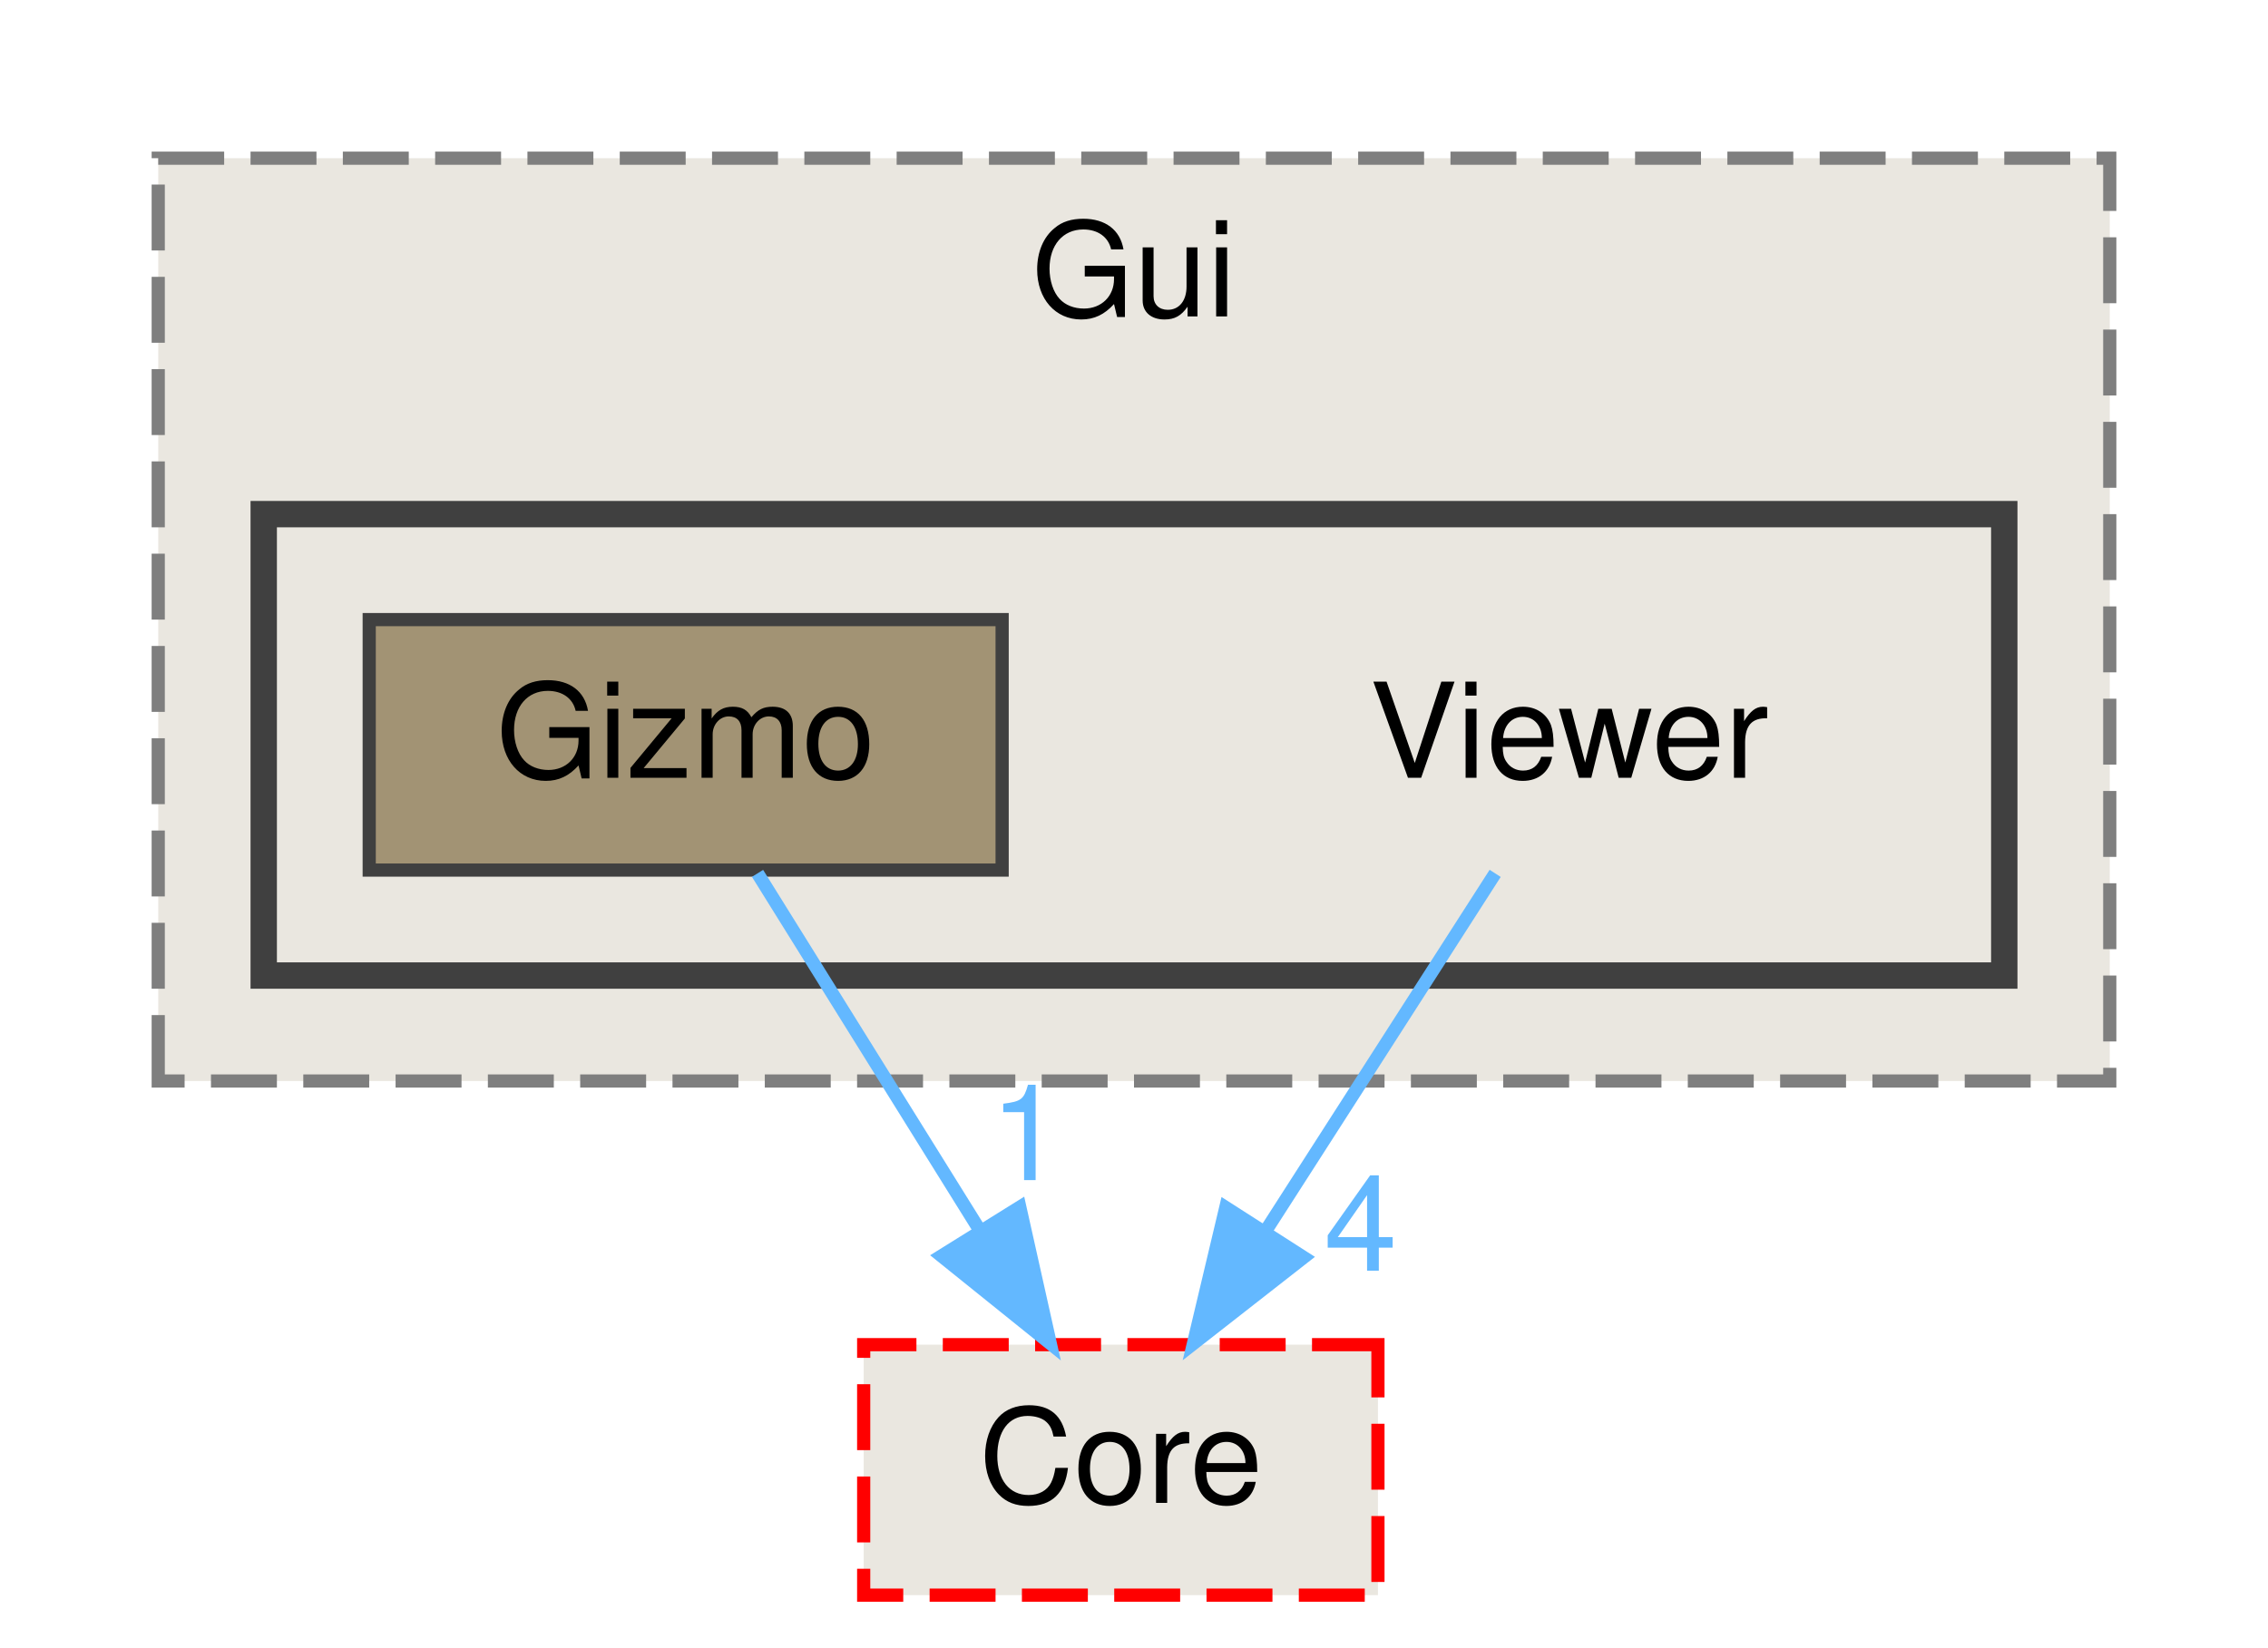
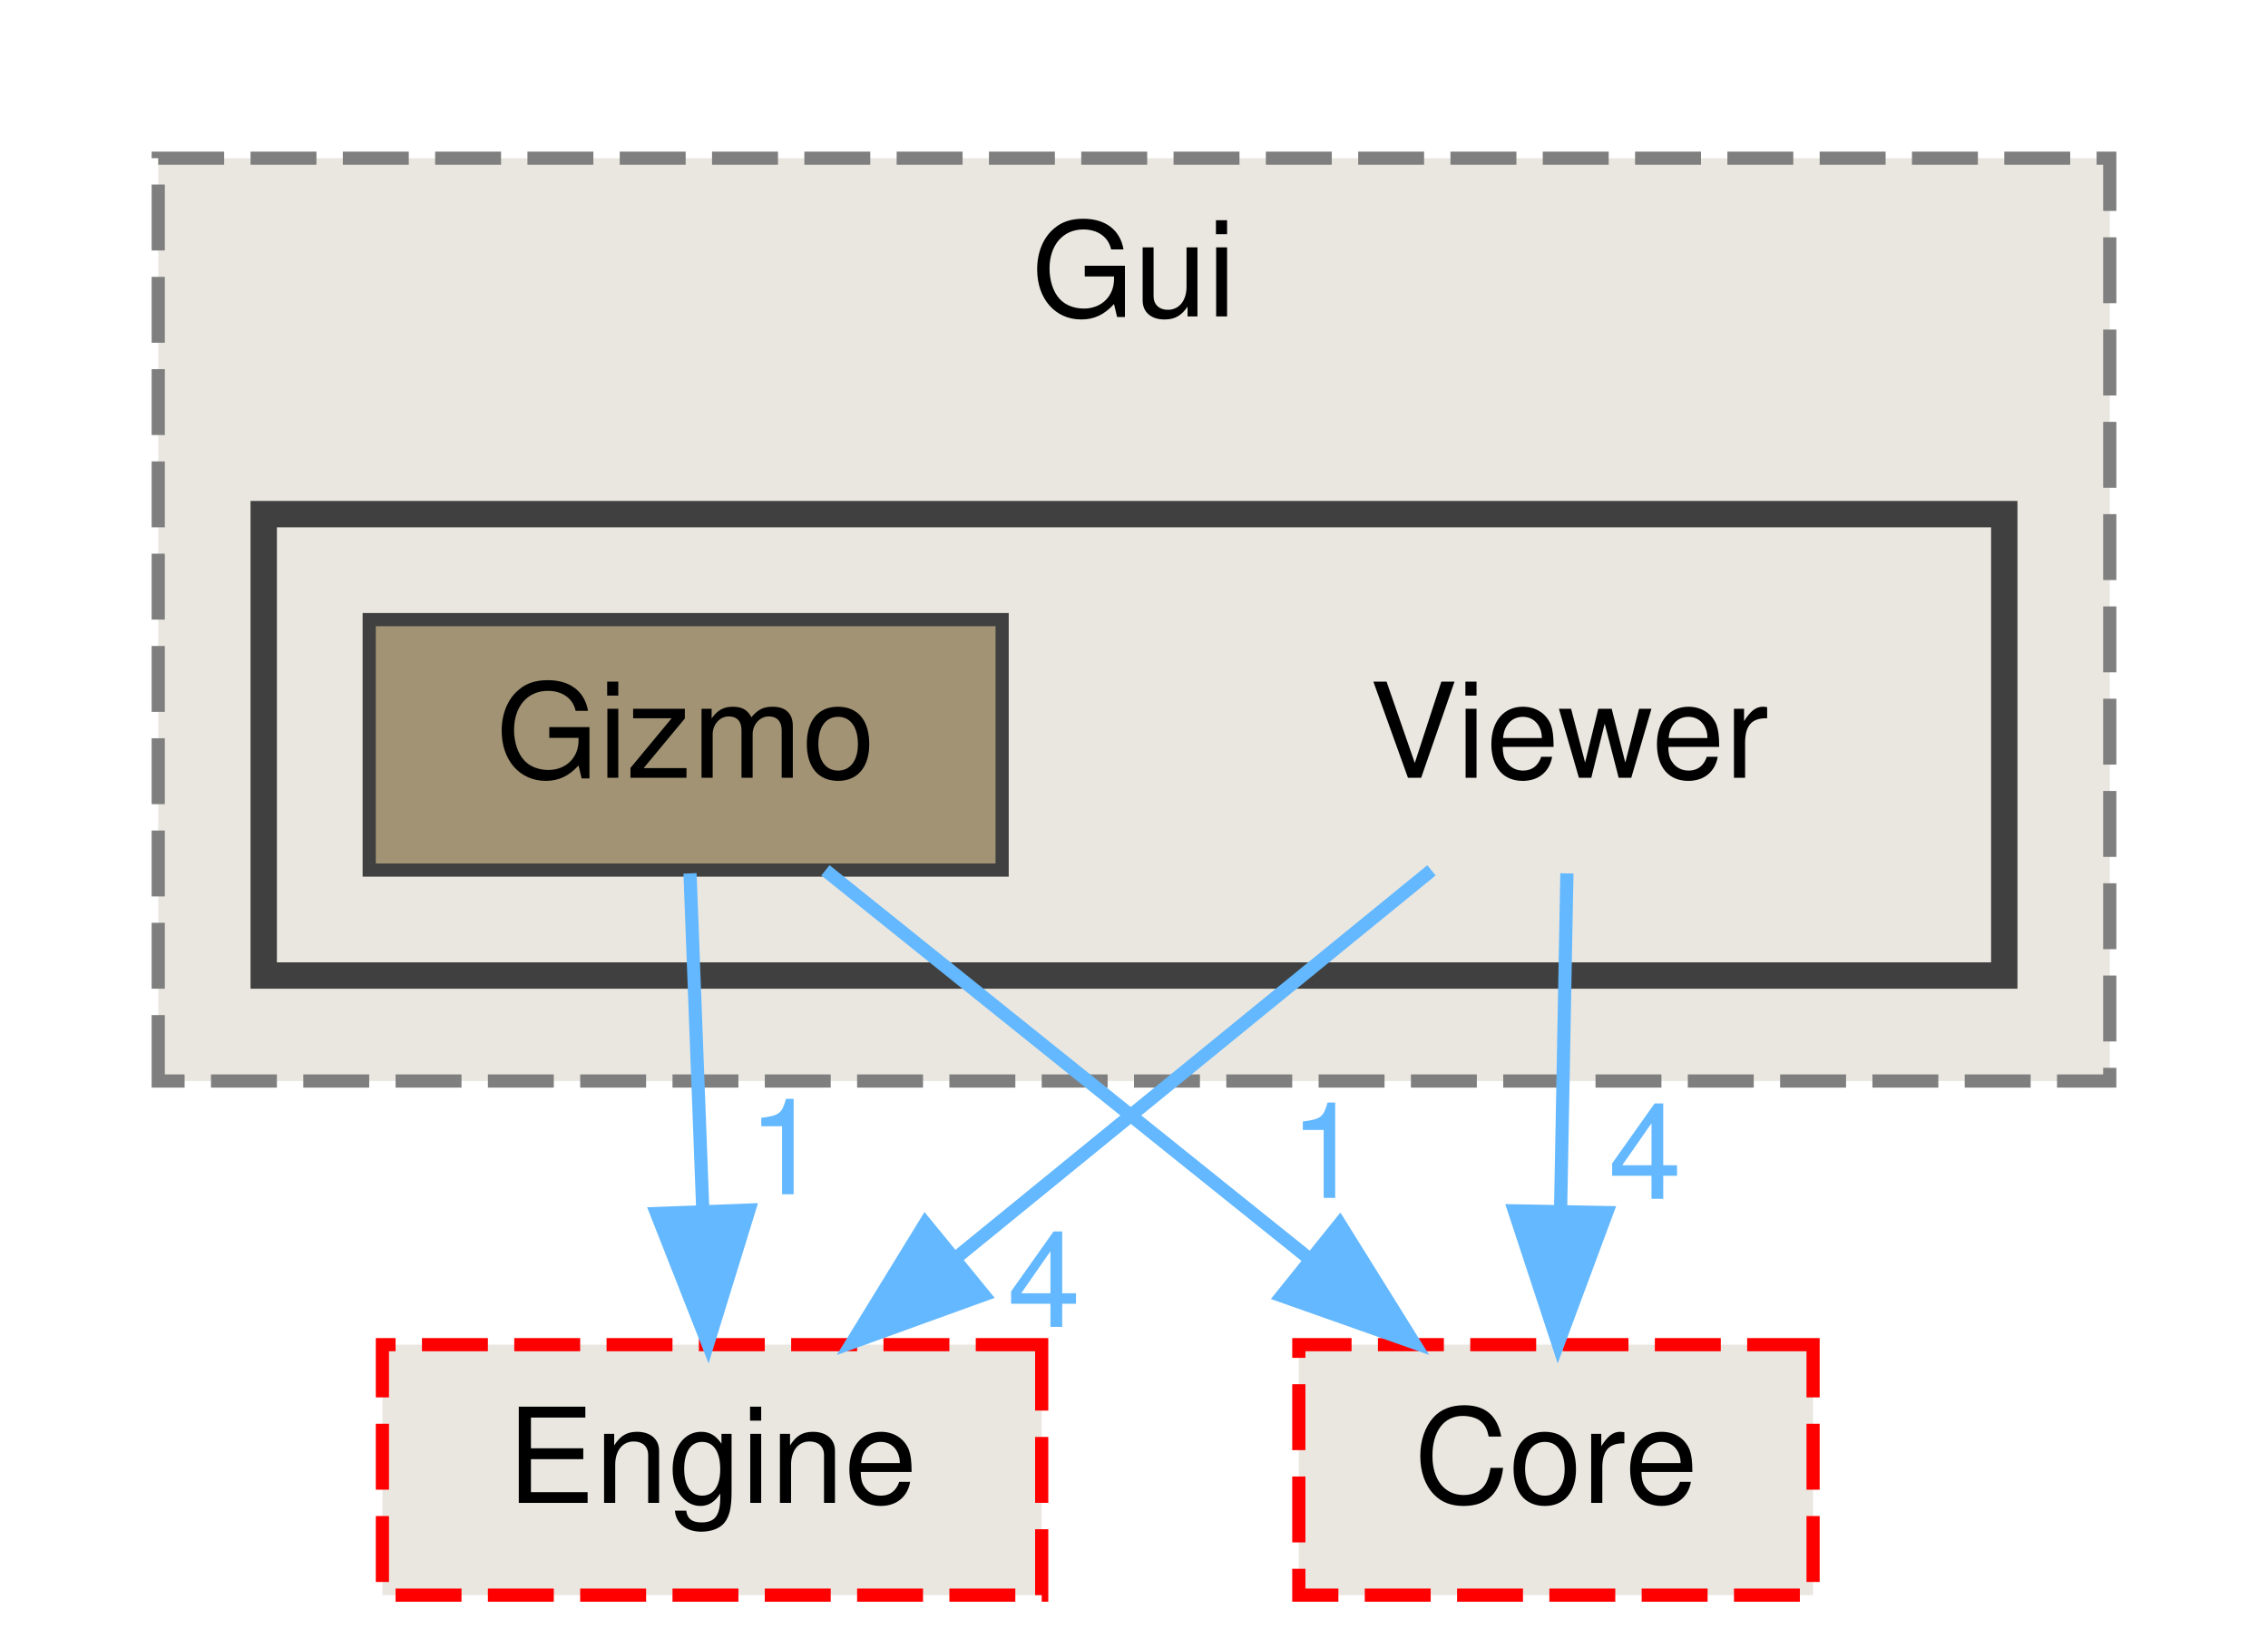
<svg xmlns="http://www.w3.org/2000/svg" xmlns:xlink="http://www.w3.org/1999/xlink" width="172pt" height="125pt" viewBox="0.00 0.00 172.00 125.00">
  <g id="graph0" class="graph" transform="scale(1 1) rotate(0) translate(4 121)">
    <g id="clust1" class="cluster">
      <g id="a_clust1">
        <a xlink:href="dir_b5ac5e964c12a6b13a9d28feb9f3d3ed.html" target="_top" xlink:title="Gui">
          <polygon fill="#eae7e0" stroke="#7f7f7f" stroke-dasharray="5,2" points="8,-39 8,-109 156,-109 156,-39 8,-39" />
          <text text-anchor="middle" x="82" y="-97" font-family="Helvetica,sans-Serif" font-size="10.00">Gui</text>
        </a>
      </g>
    </g>
    <g id="clust2" class="cluster">
      <g id="a_clust2">
        <a xlink:href="dir_b04feb2291820e8d3d098807c21e4559.html" target="_top">
          <polygon fill="#eae7e0" stroke="#404040" stroke-width="2" points="16,-47 16,-82 148,-82 148,-47 16,-47" />
        </a>
      </g>
    </g>
    <g id="node1" class="node">
      <text text-anchor="middle" x="115" y="-62" font-family="Helvetica,sans-Serif" font-size="10.00">Viewer</text>
    </g>
    <g id="node3" class="node">
      <g id="a_node3">
-         <a xlink:href="dir_a2f0e5642e47e7ed59fe0f0829eafb5f.html" target="_top" xlink:title="Core">
-           <polygon fill="#eae7e0" stroke="red" stroke-dasharray="5,2" points="100.5,-19 61.5,-19 61.5,0 100.5,0 100.5,-19" />
-           <text text-anchor="middle" x="81" y="-7" font-family="Helvetica,sans-Serif" font-size="10.00">Core</text>
+         <a xlink:href="dir_3072bc1f55ed1280fe4fbe6b21c78379.html" target="_top" xlink:title="Engine">
+           <polygon fill="#eae7e0" stroke="red" stroke-dasharray="5,2" points="75,-19 25,-19 25,0 75,0 75,-19" />
+           <text text-anchor="middle" x="50" y="-7" font-family="Helvetica,sans-Serif" font-size="10.00">Engine</text>
        </a>
      </g>
    </g>
    <g id="edge1" class="edge">
-       <path fill="none" stroke="#63b8ff" d="M109.39,-54.75C104.68,-47.42 97.83,-36.73 92.03,-27.7" />
-       <polygon fill="#63b8ff" stroke="#63b8ff" points="94.86,-25.62 86.51,-19.09 88.96,-29.4 94.86,-25.62" />
+       <path fill="none" stroke="#63b8ff" d="M104.56,-54.98C94.85,-47.07 80.18,-35.11 68.5,-25.58" />
+       <polygon fill="#63b8ff" stroke="#63b8ff" points="70.6,-22.78 60.63,-19.17 66.17,-28.2 70.6,-22.78" />
      <g id="a_edge1-headlabel">
+         <a xlink:href="dir_000038_000013.html" target="_top" xlink:title="4">
+           <text text-anchor="middle" x="75.18" y="-20.35" font-family="Helvetica,sans-Serif" font-size="10.00" fill="#63b8ff">4</text>
+         </a>
+       </g>
+     </g>
+     <g id="node4" class="node">
+       <g id="a_node4">
+         <a xlink:href="dir_a2f0e5642e47e7ed59fe0f0829eafb5f.html" target="_top" xlink:title="Core">
+           <polygon fill="#eae7e0" stroke="red" stroke-dasharray="5,2" points="133.5,-19 94.5,-19 94.5,0 133.5,0 133.5,-19" />
+           <text text-anchor="middle" x="114" y="-7" font-family="Helvetica,sans-Serif" font-size="10.00">Core</text>
+         </a>
+       </g>
+     </g>
+     <g id="edge2" class="edge">
+       <path fill="none" stroke="#63b8ff" d="M114.83,-54.75C114.7,-47.8 114.52,-37.85 114.35,-29.13" />
+       <polygon fill="#63b8ff" stroke="#63b8ff" points="117.85,-29.02 114.16,-19.09 110.85,-29.15 117.85,-29.02" />
+       <g id="a_edge2-headlabel">
        <a xlink:href="dir_000038_000008.html" target="_top" xlink:title="4">
-           <text text-anchor="middle" x="99.19" y="-24.61" font-family="Helvetica,sans-Serif" font-size="10.00" fill="#63b8ff">4</text>
+           <text text-anchor="middle" x="120.76" y="-30.06" font-family="Helvetica,sans-Serif" font-size="10.00" fill="#63b8ff">4</text>
        </a>
      </g>
    </g>
    <g id="node2" class="node">
      <g id="a_node2">
        <a xlink:href="dir_48f4a0e7ee74be957161ce5a9fe8f935.html" target="_top" xlink:title="Gizmo">
          <polygon fill="#a29374" stroke="#404040" points="72,-74 24,-74 24,-55 72,-55 72,-74" />
          <text text-anchor="middle" x="48" y="-62" font-family="Helvetica,sans-Serif" font-size="10.00">Gizmo</text>
        </a>
      </g>
    </g>
-     <g id="edge2" class="edge">
-       <path fill="none" stroke="#63b8ff" d="M53.45,-54.75C58.01,-47.42 64.67,-36.73 70.29,-27.7" />
-       <polygon fill="#63b8ff" stroke="#63b8ff" points="73.34,-29.43 75.65,-19.09 67.4,-25.73 73.34,-29.43" />
-       <g id="a_edge2-headlabel">
+     <g id="edge3" class="edge">
+       <path fill="none" stroke="#63b8ff" d="M48.33,-54.75C48.59,-47.8 48.97,-37.85 49.3,-29.13" />
+       <polygon fill="#63b8ff" stroke="#63b8ff" points="52.8,-29.21 49.68,-19.09 45.8,-28.95 52.8,-29.21" />
+       <g id="a_edge3-headlabel">
+         <a xlink:href="dir_000015_000013.html" target="_top" xlink:title="1">
+           <text text-anchor="middle" x="55.5" y="-30.41" font-family="Helvetica,sans-Serif" font-size="10.00" fill="#63b8ff">1</text>
+         </a>
+       </g>
+     </g>
+     <g id="edge4" class="edge">
+       <path fill="none" stroke="#63b8ff" d="M58.6,-54.98C68.46,-47.07 83.35,-35.11 95.22,-25.58" />
+       <polygon fill="#63b8ff" stroke="#63b8ff" points="97.6,-28.16 103.2,-19.17 93.21,-22.7 97.6,-28.16" />
+       <g id="a_edge4-headlabel">
        <a xlink:href="dir_000015_000008.html" target="_top" xlink:title="1">
-           <text text-anchor="middle" x="73.85" y="-31.48" font-family="Helvetica,sans-Serif" font-size="10.00" fill="#63b8ff">1</text>
+           <text text-anchor="middle" x="96.57" y="-30.13" font-family="Helvetica,sans-Serif" font-size="10.00" fill="#63b8ff">1</text>
        </a>
      </g>
    </g>
  </g>
</svg>
